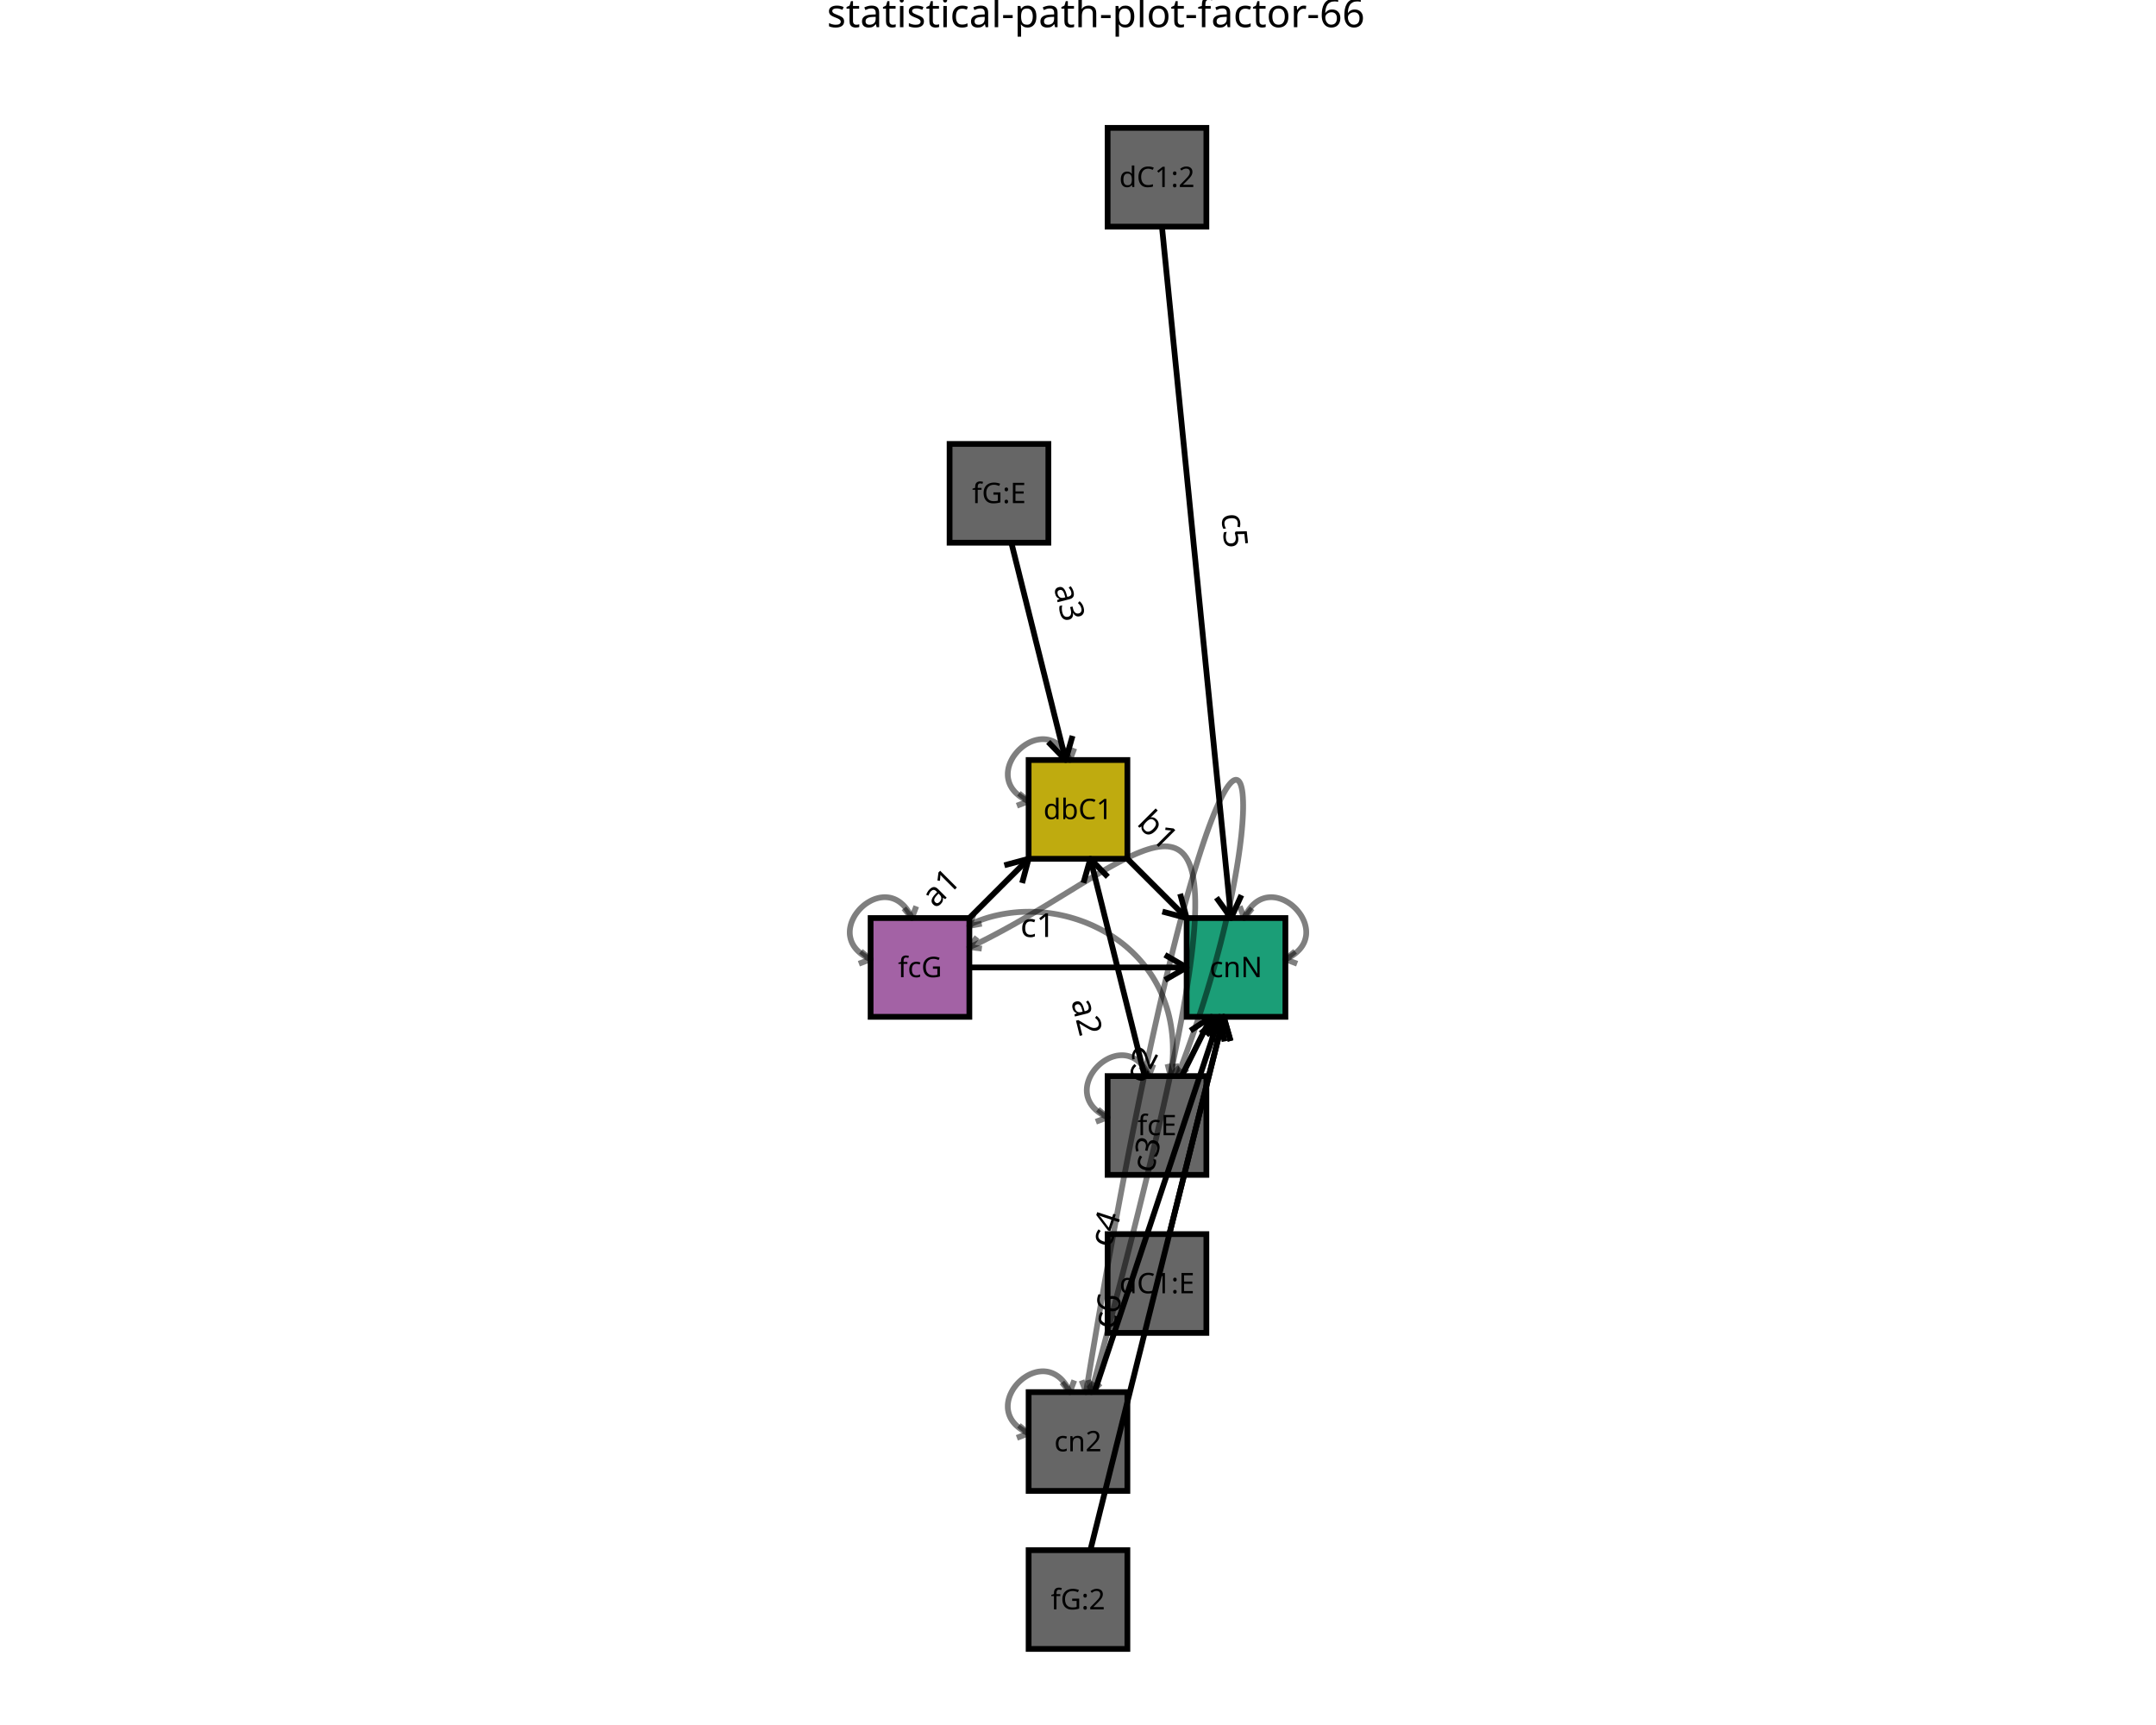
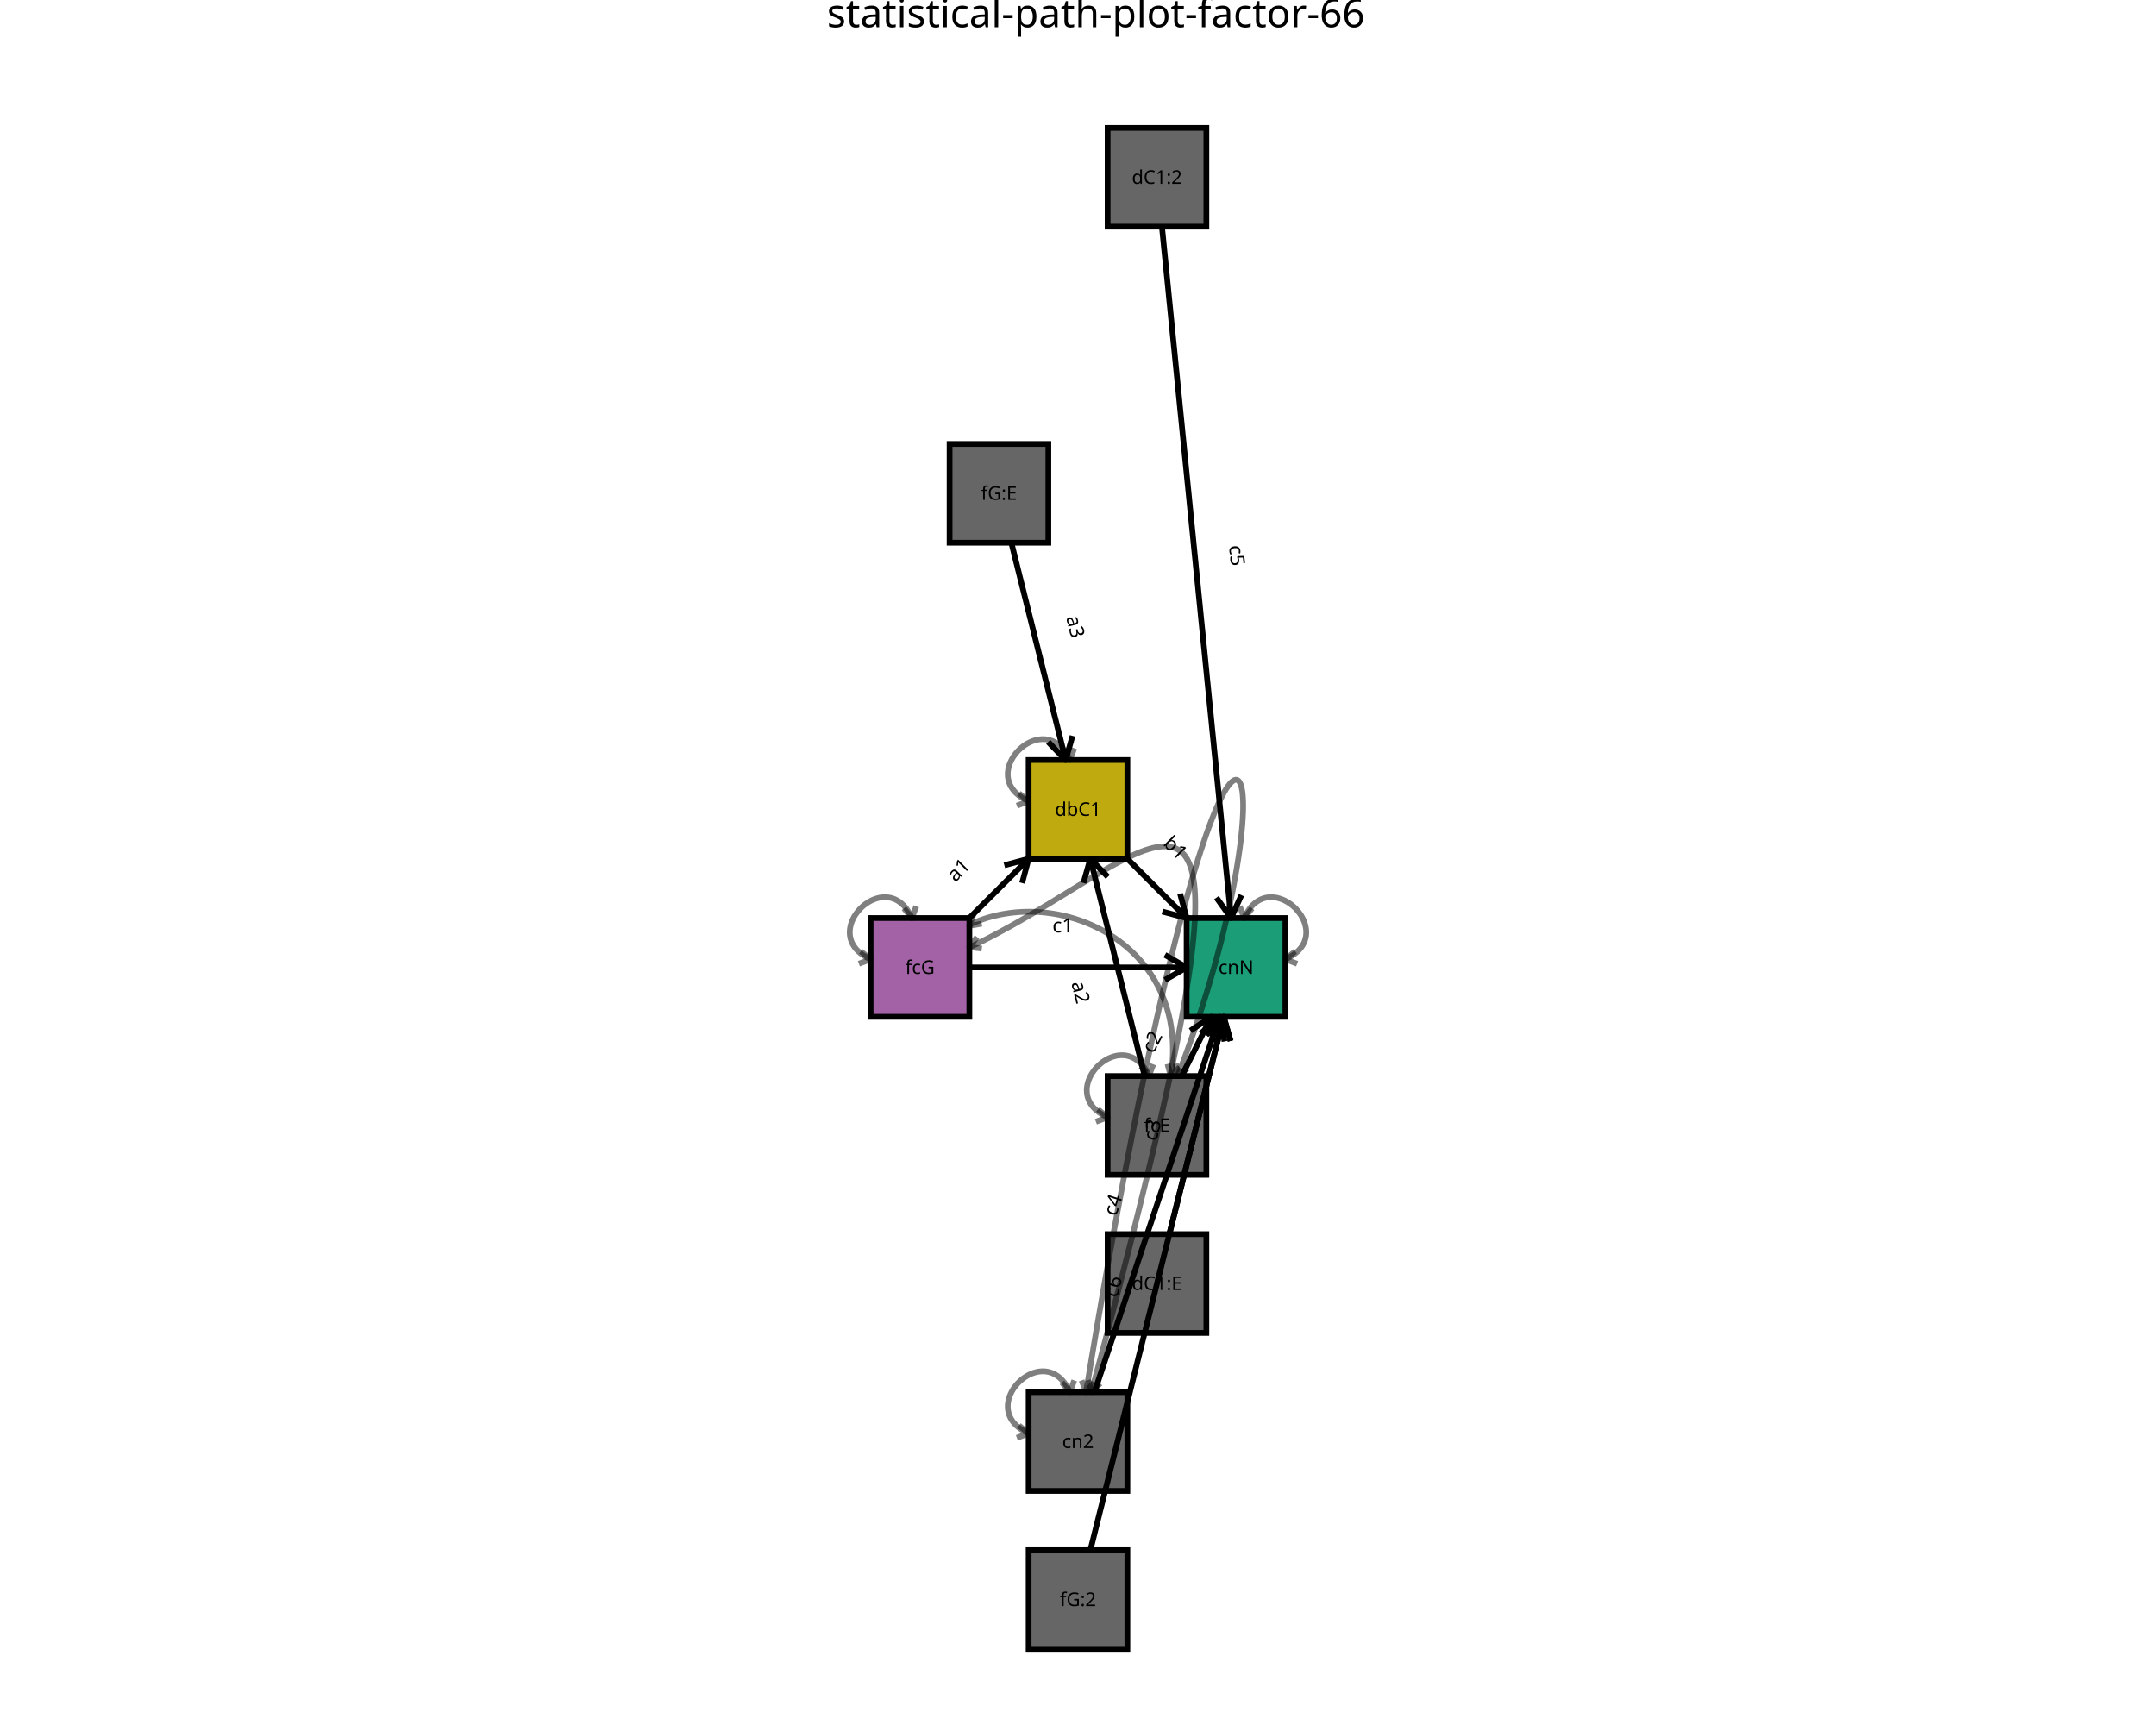
<svg xmlns="http://www.w3.org/2000/svg" class="svglite" data-engine-version="2.0" width="720.00pt" height="576.00pt" viewBox="0 0 720.00 576.00">
  <defs>
    <style type="text/css">
    .svglite line, .svglite polyline, .svglite polygon, .svglite path, .svglite rect, .svglite circle {
      fill: none;
      stroke: #000000;
      stroke-linecap: round;
      stroke-linejoin: round;
      stroke-miterlimit: 10.00;
    }
  </style>
  </defs>
  <rect width="100%" height="100%" style="stroke: none; fill: #FFFFFF;" />
  <defs>
    <clipPath id="cpMC4wMHw3MjAuMDB8MC4wMHw1NzYuMDA=">
      <rect x="0.00" y="0.00" width="720.00" height="576.00" />
    </clipPath>
  </defs>
  <g clip-path="url(#cpMC4wMHw3MjAuMDB8MC4wMHw1NzYuMDA=)">
</g>
  <defs>
    <clipPath id="cpMjc2LjE2fDQ0My44NHwwLjAwfDU3Ni4wMA==">
      <rect x="276.16" y="0.00" width="167.69" height="576.00" />
    </clipPath>
  </defs>
  <g clip-path="url(#cpMjc2LjE2fDQ0My44NHwwLjAwfDU3Ni4wMA==)">
    <rect x="276.16" y="0.00" width="167.69" height="576.00" style="stroke-width: 10.67; stroke: none;" />
  </g>
  <g clip-path="url(#cpMC4wMHw3MjAuMDB8MC4wMHw1NzYuMDA=)">
</g>
  <defs>
    <clipPath id="cpMjc2LjE2fDQ0My44NHwxNy4zMHw1NzYuMDA=">
      <rect x="276.16" y="17.30" width="167.69" height="558.70" />
    </clipPath>
  </defs>
  <g clip-path="url(#cpMjc2LjE2fDQ0My44NHwxNy4zMHw1NzYuMDA=)">
    <rect x="276.16" y="17.30" width="167.69" height="558.70" style="stroke-width: 10.67; stroke: none;" />
    <rect x="290.74" y="306.55" width="32.98" height="32.98" style="stroke-width: 1.92; stroke-linecap: butt; stroke-linejoin: miter; fill: #A362A5;" />
    <rect x="396.28" y="306.55" width="32.98" height="32.98" style="stroke-width: 1.92; stroke-linecap: butt; stroke-linejoin: miter; fill: #1B9E77;" />
    <rect x="343.51" y="253.78" width="32.98" height="32.98" style="stroke-width: 1.92; stroke-linecap: butt; stroke-linejoin: miter; fill: #BFAB0F;" />
    <rect x="369.89" y="359.32" width="32.98" height="32.98" style="stroke-width: 1.92; stroke-linecap: butt; stroke-linejoin: miter; fill: #666666;" />
    <rect x="317.12" y="148.24" width="32.98" height="32.98" style="stroke-width: 1.92; stroke-linecap: butt; stroke-linejoin: miter; fill: #666666;" />
    <rect x="369.89" y="412.09" width="32.98" height="32.98" style="stroke-width: 1.92; stroke-linecap: butt; stroke-linejoin: miter; fill: #666666;" />
    <rect x="343.51" y="464.85" width="32.98" height="32.98" style="stroke-width: 1.92; stroke-linecap: butt; stroke-linejoin: miter; fill: #666666;" />
    <rect x="369.89" y="42.70" width="32.98" height="32.98" style="stroke-width: 1.92; stroke-linecap: butt; stroke-linejoin: miter; fill: #666666;" />
    <rect x="343.51" y="517.62" width="32.98" height="32.98" style="stroke-width: 1.92; stroke-linecap: butt; stroke-linejoin: miter; fill: #666666;" />
    <polyline points="323.72,323.04 324.29,323.04 325.35,323.04 326.42,323.04 327.49,323.04 328.55,323.04 329.62,323.04 330.68,323.04 331.75,323.04 332.82,323.04 333.88,323.04 334.95,323.04 336.01,323.04 337.08,323.04 338.15,323.04 339.21,323.04 340.28,323.04 341.34,323.04 342.41,323.04 343.48,323.04 344.54,323.04 345.61,323.04 346.67,323.04 347.74,323.04 348.81,323.04 349.87,323.04 350.94,323.04 352.00,323.04 353.07,323.04 354.14,323.04 355.20,323.04 356.27,323.04 357.33,323.04 358.40,323.04 359.47,323.04 360.53,323.04 361.60,323.04 362.67,323.04 363.73,323.04 364.80,323.04 365.86,323.04 366.93,323.04 368.00,323.04 369.06,323.04 370.13,323.04 371.19,323.04 372.26,323.04 373.33,323.04 374.39,323.04 375.46,323.04 376.52,323.04 377.59,323.04 378.66,323.04 379.72,323.04 380.79,323.04 381.85,323.04 382.92,323.04 383.99,323.04 385.05,323.04 386.12,323.04 387.18,323.04 388.25,323.04 389.32,323.04 390.38,323.04 391.45,323.04 392.51,323.04 393.58,323.04 394.65,323.04 395.71,323.04 396.28,323.04 " style="stroke-width: 1.92; stroke-linecap: butt;" />
    <polyline points="389.02,327.23 396.28,323.04 389.02,318.84 " style="stroke-width: 1.92; stroke-linecap: butt;" />
    <polyline points="364.12,517.62 364.26,517.06 364.80,514.93 365.33,512.79 365.86,510.66 366.40,508.53 366.93,506.40 367.46,504.26 368.00,502.13 368.53,500.00 369.06,497.87 369.59,495.74 370.13,493.60 370.66,491.47 371.19,489.34 371.73,487.21 372.26,485.08 372.79,482.94 373.33,480.81 373.86,478.68 374.39,476.55 374.92,474.42 375.46,472.28 375.99,470.15 376.52,468.02 377.06,465.89 377.59,463.76 378.12,461.62 378.66,459.49 379.19,457.36 379.72,455.23 380.25,453.09 380.79,450.96 381.32,448.83 381.85,446.70 382.39,444.57 382.92,442.43 383.45,440.30 383.99,438.17 384.52,436.04 385.05,433.91 385.59,431.77 386.12,429.64 386.65,427.51 387.18,425.38 387.72,423.25 388.25,421.11 388.78,418.98 389.32,416.85 389.85,414.72 390.38,412.58 390.92,410.45 391.45,408.32 391.98,406.19 392.51,404.06 393.05,401.92 393.58,399.79 394.11,397.66 394.65,395.53 395.18,393.40 395.71,391.26 396.25,389.13 396.78,387.00 397.31,384.87 397.84,382.74 398.38,380.60 398.91,378.47 399.44,376.34 399.98,374.21 400.51,372.07 401.04,369.94 401.58,367.81 402.11,365.68 402.64,363.55 403.17,361.41 403.71,359.28 404.24,357.15 404.77,355.02 405.31,352.89 405.84,350.75 406.37,348.62 406.91,346.49 407.44,344.36 407.97,342.23 408.51,340.09 408.65,339.53 " style="stroke-width: 1.92; stroke-linecap: butt;" />
    <polyline points="410.95,347.59 408.65,339.53 402.82,345.55 " style="stroke-width: 1.92; stroke-linecap: butt;" />
    <polyline points="323.72,306.55 323.75,306.51 324.29,305.98 324.82,305.45 325.35,304.91 325.89,304.38 326.42,303.85 326.95,303.31 327.49,302.78 328.02,302.25 328.55,301.72 329.08,301.18 329.62,300.65 330.15,300.12 330.68,299.58 331.22,299.05 331.75,298.52 332.28,297.98 332.82,297.45 333.35,296.92 333.88,296.39 334.41,295.85 334.95,295.32 335.48,294.79 336.01,294.25 336.55,293.72 337.08,293.19 337.61,292.65 338.15,292.12 338.68,291.59 339.21,291.06 339.75,290.52 340.28,289.99 340.81,289.46 341.34,288.92 341.88,288.39 342.41,287.86 342.94,287.32 343.48,286.79 343.51,286.76 " style="stroke-width: 1.92; stroke-linecap: butt;" />
    <polyline points="341.34,294.86 343.51,286.76 335.41,288.93 " style="stroke-width: 1.92; stroke-linecap: butt;" />
    <polyline points="376.49,286.76 376.52,286.79 377.06,287.32 377.59,287.86 378.12,288.39 378.66,288.92 379.19,289.46 379.72,289.99 380.25,290.52 380.79,291.06 381.32,291.59 381.85,292.12 382.39,292.65 382.92,293.19 383.45,293.72 383.99,294.25 384.52,294.79 385.05,295.32 385.59,295.85 386.12,296.39 386.65,296.92 387.18,297.45 387.72,297.98 388.25,298.52 388.78,299.05 389.32,299.58 389.85,300.12 390.38,300.65 390.92,301.18 391.45,301.72 391.98,302.25 392.51,302.78 393.05,303.31 393.58,303.85 394.11,304.38 394.65,304.91 395.18,305.45 395.71,305.98 396.25,306.51 396.28,306.55 " style="stroke-width: 1.92; stroke-linecap: butt;" />
    <polyline points="388.18,304.38 396.28,306.55 394.11,298.45 " style="stroke-width: 1.92; stroke-linecap: butt;" />
    <polyline points="394.63,359.32 394.65,359.28 394.91,358.75 395.18,358.22 395.45,357.68 395.71,357.15 395.98,356.62 396.25,356.08 396.51,355.55 396.78,355.02 397.05,354.49 397.31,353.95 397.58,353.42 397.84,352.89 398.11,352.35 398.38,351.82 398.64,351.29 398.91,350.75 399.18,350.22 399.44,349.69 399.71,349.15 399.98,348.62 400.24,348.09 400.51,347.56 400.78,347.02 401.04,346.49 401.31,345.96 401.58,345.42 401.84,344.89 402.11,344.36 402.38,343.82 402.64,343.29 402.91,342.76 403.17,342.23 403.44,341.69 403.71,341.16 403.97,340.63 404.24,340.09 404.51,339.56 404.52,339.53 " style="stroke-width: 1.92; stroke-linecap: butt;" />
    <polyline points="405.03,347.90 404.52,339.53 397.53,344.15 " style="stroke-width: 1.92; stroke-linecap: butt;" />
    <polyline points="382.26,359.32 382.12,358.75 381.85,357.68 381.59,356.62 381.32,355.55 381.05,354.49 380.79,353.42 380.52,352.35 380.25,351.29 379.99,350.22 379.72,349.15 379.46,348.09 379.19,347.02 378.92,345.96 378.66,344.89 378.39,343.82 378.12,342.76 377.86,341.69 377.59,340.63 377.32,339.56 377.06,338.49 376.79,337.43 376.52,336.36 376.26,335.30 375.99,334.23 375.72,333.16 375.46,332.10 375.19,331.03 374.92,329.97 374.66,328.90 374.39,327.83 374.13,326.77 373.86,325.70 373.59,324.64 373.33,323.57 373.06,322.50 372.79,321.44 372.53,320.37 372.26,319.31 371.99,318.24 371.73,317.17 371.46,316.11 371.19,315.04 370.93,313.98 370.66,312.91 370.39,311.84 370.13,310.78 369.86,309.71 369.59,308.65 369.33,307.58 369.06,306.51 368.79,305.45 368.53,304.38 368.26,303.31 368.00,302.25 367.73,301.18 367.46,300.12 367.20,299.05 366.93,297.98 366.66,296.92 366.40,295.85 366.13,294.79 365.86,293.72 365.60,292.65 365.33,291.59 365.06,290.52 364.80,289.46 364.53,288.39 364.26,287.32 364.12,286.76 " style="stroke-width: 1.92; stroke-linecap: butt;" />
    <polyline points="369.95,292.79 364.12,286.76 361.82,294.82 " style="stroke-width: 1.92; stroke-linecap: butt;" />
    <polyline points="337.74,181.22 337.88,181.79 338.15,182.85 338.41,183.92 338.68,184.98 338.95,186.05 339.21,187.12 339.48,188.18 339.75,189.25 340.01,190.31 340.28,191.38 340.54,192.45 340.81,193.51 341.08,194.58 341.34,195.64 341.61,196.71 341.88,197.78 342.14,198.84 342.41,199.91 342.68,200.97 342.94,202.04 343.21,203.11 343.48,204.17 343.74,205.24 344.01,206.30 344.28,207.37 344.54,208.44 344.81,209.50 345.08,210.57 345.34,211.63 345.61,212.70 345.87,213.77 346.14,214.83 346.41,215.90 346.67,216.96 346.94,218.03 347.21,219.10 347.47,220.16 347.74,221.23 348.01,222.30 348.27,223.36 348.54,224.43 348.81,225.49 349.07,226.56 349.34,227.63 349.61,228.69 349.87,229.76 350.14,230.82 350.41,231.89 350.67,232.96 350.94,234.02 351.21,235.09 351.47,236.15 351.74,237.22 352.00,238.29 352.27,239.35 352.54,240.42 352.80,241.48 353.07,242.55 353.34,243.62 353.60,244.68 353.87,245.75 354.14,246.81 354.40,247.88 354.67,248.95 354.94,250.01 355.20,251.08 355.47,252.14 355.74,253.21 355.88,253.78 " style="stroke-width: 1.92; stroke-linecap: butt;" />
    <polyline points="350.05,247.75 355.88,253.78 358.18,245.72 " style="stroke-width: 1.92; stroke-linecap: butt;" />
    <polyline points="390.51,412.09 390.65,411.52 390.92,410.45 391.18,409.39 391.45,408.32 391.71,407.25 391.98,406.19 392.25,405.12 392.51,404.06 392.78,402.99 393.05,401.92 393.31,400.86 393.58,399.79 393.85,398.73 394.11,397.66 394.38,396.59 394.65,395.53 394.91,394.46 395.18,393.40 395.45,392.33 395.71,391.26 395.98,390.20 396.25,389.13 396.51,388.07 396.78,387.00 397.05,385.93 397.31,384.87 397.58,383.80 397.84,382.74 398.11,381.67 398.38,380.60 398.64,379.54 398.91,378.47 399.18,377.41 399.44,376.34 399.71,375.27 399.98,374.21 400.24,373.14 400.51,372.07 400.78,371.01 401.04,369.94 401.31,368.88 401.58,367.81 401.84,366.74 402.11,365.68 402.38,364.61 402.64,363.55 402.91,362.48 403.17,361.41 403.44,360.35 403.71,359.28 403.97,358.22 404.24,357.15 404.51,356.08 404.77,355.02 405.04,353.95 405.31,352.89 405.57,351.82 405.84,350.75 406.11,349.69 406.37,348.62 406.64,347.56 406.91,346.49 407.17,345.42 407.44,344.36 407.71,343.29 407.97,342.23 408.24,341.16 408.51,340.09 408.65,339.53 " style="stroke-width: 1.92; stroke-linecap: butt;" />
    <polyline points="410.95,347.59 408.65,339.53 402.82,345.55 " style="stroke-width: 1.92; stroke-linecap: butt;" />
    <polyline points="365.50,464.85 365.86,463.76 366.40,462.16 366.93,460.56 367.46,458.96 368.00,457.36 368.53,455.76 369.06,454.16 369.59,452.56 370.13,450.96 370.66,449.36 371.19,447.76 371.73,446.17 372.26,444.57 372.79,442.97 373.33,441.37 373.86,439.77 374.39,438.17 374.92,436.57 375.46,434.97 375.99,433.37 376.52,431.77 377.06,430.17 377.59,428.58 378.12,426.98 378.66,425.38 379.19,423.78 379.72,422.18 380.25,420.58 380.79,418.98 381.32,417.38 381.85,415.78 382.39,414.18 382.92,412.58 383.45,410.99 383.99,409.39 384.52,407.79 385.05,406.19 385.59,404.59 386.12,402.99 386.65,401.39 387.18,399.79 387.72,398.19 388.25,396.59 388.78,394.99 389.32,393.40 389.85,391.80 390.38,390.20 390.92,388.60 391.45,387.00 391.98,385.40 392.51,383.80 393.05,382.20 393.58,380.60 394.11,379.00 394.65,377.41 395.18,375.81 395.71,374.21 396.25,372.61 396.78,371.01 397.31,369.41 397.84,367.81 398.38,366.21 398.91,364.61 399.44,363.01 399.98,361.41 400.51,359.82 401.04,358.22 401.58,356.62 402.11,355.02 402.64,353.42 403.17,351.82 403.71,350.22 404.24,348.62 404.77,347.02 405.31,345.42 405.84,343.82 406.37,342.23 406.91,340.63 407.27,339.53 " style="stroke-width: 1.92; stroke-linecap: butt;" />
    <polyline points="408.95,347.74 407.27,339.53 401.00,345.09 " style="stroke-width: 1.92; stroke-linecap: butt;" />
    <polyline points="388.03,75.68 388.25,77.85 388.52,80.51 388.78,83.18 389.05,85.84 389.32,88.51 389.58,91.17 389.85,93.84 390.12,96.50 390.38,99.17 390.65,101.83 390.92,104.50 391.18,107.16 391.45,109.83 391.71,112.49 391.98,115.16 392.25,117.82 392.51,120.49 392.78,123.15 393.05,125.82 393.31,128.48 393.58,131.15 393.85,133.81 394.11,136.48 394.38,139.14 394.65,141.81 394.91,144.47 395.18,147.14 395.45,149.80 395.71,152.47 395.98,155.13 396.25,157.80 396.51,160.46 396.78,163.13 397.05,165.79 397.31,168.46 397.58,171.12 397.84,173.79 398.11,176.46 398.38,179.12 398.64,181.79 398.91,184.45 399.18,187.12 399.44,189.78 399.71,192.45 399.98,195.11 400.24,197.78 400.51,200.44 400.78,203.11 401.04,205.77 401.31,208.44 401.58,211.10 401.84,213.77 402.11,216.43 402.38,219.10 402.64,221.76 402.91,224.43 403.17,227.09 403.44,229.76 403.71,232.42 403.97,235.09 404.24,237.75 404.51,240.42 404.77,243.08 405.04,245.75 405.31,248.41 405.57,251.08 405.84,253.74 406.11,256.41 406.37,259.07 406.64,261.74 406.91,264.40 407.17,267.07 407.44,269.73 407.71,272.40 407.97,275.06 408.24,277.73 408.51,280.39 408.77,283.06 409.04,285.73 409.30,288.39 409.57,291.06 409.84,293.72 410.10,296.39 410.37,299.05 410.64,301.72 410.90,304.38 411.12,306.55 " style="stroke-width: 1.92; stroke-linecap: butt;" />
    <polyline points="406.23,299.74 411.12,306.55 414.57,298.90 " style="stroke-width: 1.92; stroke-linecap: butt;" />
-     <text x="346.57" y="312.87" text-anchor="middle" style="font-size: 11.04px; font-family: sans;" textLength="11.66px" lengthAdjust="spacingAndGlyphs">c1</text>
-     <text transform="translate(373.40,438.59) rotate(-76)" text-anchor="middle" style="font-size: 11.04px; font-family: sans;" textLength="11.66px" lengthAdjust="spacingAndGlyphs">c6</text>
-     <text transform="translate(316.82,299.07) rotate(-45)" text-anchor="middle" style="font-size: 11.04px; font-family: sans;" textLength="12.28px" lengthAdjust="spacingAndGlyphs">a1</text>
-     <text transform="translate(383.97,279.85) rotate(-315)" text-anchor="middle" style="font-size: 11.04px; font-family: sans;" textLength="12.28px" lengthAdjust="spacingAndGlyphs">b1</text>
-     <text transform="translate(384.37,357.10) rotate(-63)" text-anchor="middle" style="font-size: 11.04px; font-family: sans;" textLength="11.66px" lengthAdjust="spacingAndGlyphs">c2</text>
-     <text transform="translate(359.21,340.36) rotate(-284)" text-anchor="middle" style="font-size: 11.04px; font-family: sans;" textLength="12.28px" lengthAdjust="spacingAndGlyphs">a2</text>
-     <text transform="translate(353.42,202.01) rotate(-284)" text-anchor="middle" style="font-size: 11.04px; font-family: sans;" textLength="12.28px" lengthAdjust="spacingAndGlyphs">a3</text>
-     <text transform="translate(386.46,386.36) rotate(-76)" text-anchor="middle" style="font-size: 11.04px; font-family: sans;" textLength="11.66px" lengthAdjust="spacingAndGlyphs">c3</text>
-     <text transform="translate(372.59,411.43) rotate(-72)" text-anchor="middle" style="font-size: 11.04px; font-family: sans;" textLength="11.66px" lengthAdjust="spacingAndGlyphs">c4</text>
-     <text transform="translate(408.44,177.54) rotate(-276)" text-anchor="middle" style="font-size: 11.04px; font-family: sans;" textLength="11.66px" lengthAdjust="spacingAndGlyphs">c5</text>
-     <text x="307.23" y="326.30" text-anchor="middle" style="font-size: 9.48px; font-family: sans;" textLength="14.76px" lengthAdjust="spacingAndGlyphs">fcG</text>
-     <text x="412.77" y="326.30" text-anchor="middle" style="font-size: 9.48px; font-family: sans;" textLength="16.87px" lengthAdjust="spacingAndGlyphs">cnN</text>
-     <text x="360.00" y="273.53" text-anchor="middle" style="font-size: 9.48px; font-family: sans;" textLength="22.68px" lengthAdjust="spacingAndGlyphs">dbC1</text>
-     <text x="386.38" y="379.07" text-anchor="middle" style="font-size: 9.48px; font-family: sans;" textLength="13.71px" lengthAdjust="spacingAndGlyphs">fcE</text>
-     <text x="333.62" y="167.99" text-anchor="middle" style="font-size: 9.48px; font-family: sans;" textLength="18.98px" lengthAdjust="spacingAndGlyphs">fG:E</text>
-     <text x="386.38" y="431.84" text-anchor="middle" style="font-size: 9.48px; font-family: sans;" textLength="26.36px" lengthAdjust="spacingAndGlyphs">dC1:E</text>
-     <text x="360.00" y="484.61" text-anchor="middle" style="font-size: 9.48px; font-family: sans;" textLength="15.30px" lengthAdjust="spacingAndGlyphs">cn2</text>
-     <text x="386.38" y="62.45" text-anchor="middle" style="font-size: 9.48px; font-family: sans;" textLength="25.31px" lengthAdjust="spacingAndGlyphs">dC1:2</text>
-     <text x="360.00" y="537.38" text-anchor="middle" style="font-size: 9.48px; font-family: sans;" textLength="17.93px" lengthAdjust="spacingAndGlyphs">fG:2</text>
+     <text x="354.95" y="311.35" text-anchor="middle" style="font-size: 6.64px; font-family: sans;" textLength="7.01px" lengthAdjust="spacingAndGlyphs">c1</text>
+     <text transform="translate(373.96,430.10) rotate(-76)" text-anchor="middle" style="font-size: 6.64px; font-family: sans;" textLength="7.01px" lengthAdjust="spacingAndGlyphs">c6</text>
+     <text transform="translate(321.67,292.07) rotate(-45)" text-anchor="middle" style="font-size: 6.64px; font-family: sans;" textLength="7.39px" lengthAdjust="spacingAndGlyphs">a1</text>
+     <text transform="translate(390.96,284.71) rotate(-315)" text-anchor="middle" style="font-size: 6.64px; font-family: sans;" textLength="7.39px" lengthAdjust="spacingAndGlyphs">b1</text>
+     <text transform="translate(386.76,348.93) rotate(-63)" text-anchor="middle" style="font-size: 6.64px; font-family: sans;" textLength="7.01px" lengthAdjust="spacingAndGlyphs">c2</text>
+     <text transform="translate(358.65,331.87) rotate(-284)" text-anchor="middle" style="font-size: 6.64px; font-family: sans;" textLength="7.39px" lengthAdjust="spacingAndGlyphs">a2</text>
+     <text transform="translate(356.92,209.78) rotate(-284)" text-anchor="middle" style="font-size: 6.64px; font-family: sans;" textLength="7.39px" lengthAdjust="spacingAndGlyphs">a3</text>
+     <text transform="translate(387.02,377.86) rotate(-76)" text-anchor="middle" style="font-size: 6.64px; font-family: sans;" textLength="7.01px" lengthAdjust="spacingAndGlyphs">c3</text>
+     <text transform="translate(373.80,403.00) rotate(-72)" text-anchor="middle" style="font-size: 6.64px; font-family: sans;" textLength="7.01px" lengthAdjust="spacingAndGlyphs">c4</text>
+     <text transform="translate(410.78,185.72) rotate(-276)" text-anchor="middle" style="font-size: 6.64px; font-family: sans;" textLength="7.01px" lengthAdjust="spacingAndGlyphs">c5</text>
+     <text x="307.23" y="325.21" text-anchor="middle" style="font-size: 6.32px; font-family: sans;" textLength="9.84px" lengthAdjust="spacingAndGlyphs">fcG</text>
+     <text x="412.77" y="325.21" text-anchor="middle" style="font-size: 6.32px; font-family: sans;" textLength="11.25px" lengthAdjust="spacingAndGlyphs">cnN</text>
+     <text x="360.00" y="272.44" text-anchor="middle" style="font-size: 6.32px; font-family: sans;" textLength="15.12px" lengthAdjust="spacingAndGlyphs">dbC1</text>
+     <text x="386.38" y="377.98" text-anchor="middle" style="font-size: 6.32px; font-family: sans;" textLength="9.14px" lengthAdjust="spacingAndGlyphs">fcE</text>
+     <text x="333.62" y="166.90" text-anchor="middle" style="font-size: 6.32px; font-family: sans;" textLength="12.65px" lengthAdjust="spacingAndGlyphs">fG:E</text>
+     <text x="386.38" y="430.75" text-anchor="middle" style="font-size: 6.32px; font-family: sans;" textLength="17.58px" lengthAdjust="spacingAndGlyphs">dC1:E</text>
+     <text x="360.00" y="483.52" text-anchor="middle" style="font-size: 6.32px; font-family: sans;" textLength="10.20px" lengthAdjust="spacingAndGlyphs">cn2</text>
+     <text x="386.38" y="61.37" text-anchor="middle" style="font-size: 6.32px; font-family: sans;" textLength="16.87px" lengthAdjust="spacingAndGlyphs">dC1:2</text>
+     <text x="360.00" y="536.29" text-anchor="middle" style="font-size: 6.32px; font-family: sans;" textLength="11.95px" lengthAdjust="spacingAndGlyphs">fG:2</text>
    <polyline points="323.72,309.16 324.69,308.35 325.90,307.83 327.13,307.35 328.38,306.91 329.63,306.50 330.90,306.13 332.18,305.80 333.47,305.51 334.76,305.25 336.07,305.03 337.38,304.84 338.70,304.69 340.02,304.57 341.35,304.49 342.68,304.45 344.01,304.44 345.34,304.47 346.67,304.53 348.01,304.63 349.34,304.76 350.66,304.93 351.98,305.13 353.30,305.36 354.61,305.63 355.92,305.93 357.22,306.27 358.50,306.64 359.78,307.04 361.05,307.48 362.31,307.94 363.55,308.45 364.78,308.98 365.99,309.55 367.19,310.15 368.38,310.78 369.54,311.44 370.69,312.14 371.81,312.87 372.92,313.63 374.01,314.42 375.07,315.24 376.11,316.09 377.12,316.98 378.11,317.89 379.07,318.84 380.01,319.81 380.91,320.82 381.79,321.85 382.64,322.92 383.45,324.01 384.24,325.14 384.99,326.29 385.70,327.48 386.38,328.69 387.03,329.93 387.63,331.20 388.20,332.50 388.73,333.83 389.22,335.19 389.67,336.57 390.08,337.98 390.44,339.42 390.76,340.89 391.03,342.39 391.26,343.91 391.44,345.46 391.58,347.04 391.66,348.64 391.69,350.27 391.68,351.93 391.61,353.61 391.49,355.32 391.31,357.06 391.08,358.82 390.95,359.32 " style="stroke-width: 1.92; stroke: #000000; stroke-opacity: 0.50; stroke-linecap: butt;" />
    <polyline points="325.15,305.22 323.72,309.16 327.85,308.43 " style="stroke-width: 1.92; stroke: #000000; stroke-opacity: 0.50; stroke-linecap: butt;" />
    <polyline points="389.89,355.26 390.95,359.32 393.93,356.38 " style="stroke-width: 1.92; stroke: #000000; stroke-opacity: 0.50; stroke-linecap: butt;" />
    <polyline points="323.72,316.22 325.85,315.34 328.08,314.24 330.30,313.11 332.49,311.96 334.66,310.80 336.81,309.62 338.93,308.44 341.03,307.24 343.10,306.05 345.14,304.85 347.15,303.65 349.14,302.46 351.10,301.27 353.03,300.09 354.93,298.93 356.80,297.79 358.64,296.66 360.45,295.55 362.22,294.47 363.96,293.42 365.67,292.40 367.35,291.41 368.98,290.46 370.59,289.55 372.15,288.68 373.68,287.86 375.17,287.08 376.63,286.36 378.04,285.69 379.41,285.08 380.75,284.53 382.04,284.04 383.29,283.62 384.50,283.26 385.67,282.98 386.79,282.77 387.87,282.65 388.90,282.60 389.89,282.63 390.83,282.76 391.73,282.97 392.58,283.27 393.37,283.67 394.13,284.17 394.83,284.77 395.48,285.47 396.08,286.28 396.63,287.21 397.12,288.24 397.57,289.39 397.96,290.66 398.30,292.05 398.58,293.57 398.81,295.21 398.98,296.98 399.09,298.89 399.15,300.94 399.15,303.12 399.09,305.45 398.97,307.92 398.79,310.54 398.55,313.31 398.25,316.24 397.89,319.32 397.47,322.56 396.98,325.97 396.43,329.54 395.81,333.28 395.13,337.19 394.38,341.28 393.57,345.54 392.69,349.99 391.74,354.62 390.73,359.43 389.64,364.44 388.49,369.63 387.26,375.03 385.96,380.62 384.60,386.41 383.16,392.40 381.64,398.61 380.06,405.02 378.40,411.65 376.66,418.49 374.85,425.55 372.96,432.83 371.00,440.34 368.96,448.07 366.84,456.04 364.64,464.24 364.47,464.85 " style="stroke-width: 1.92; stroke: #000000; stroke-opacity: 0.50; stroke-linecap: butt;" />
    <polyline points="326.28,312.90 323.72,316.22 327.88,316.77 " style="stroke-width: 1.92; stroke: #000000; stroke-opacity: 0.50; stroke-linecap: butt;" />
    <polyline points="363.40,460.80 364.47,464.85 367.44,461.90 " style="stroke-width: 1.92; stroke: #000000; stroke-opacity: 0.50; stroke-linecap: butt;" />
    <polyline points="393.22,359.32 393.78,357.97 395.12,354.46 396.41,350.97 397.65,347.50 398.85,344.07 400.01,340.67 401.12,337.30 402.18,333.96 403.20,330.67 404.17,327.42 405.10,324.21 405.99,321.06 406.83,317.95 407.64,314.89 408.39,311.89 409.11,308.94 409.78,306.06 410.42,303.24 411.01,300.48 411.56,297.80 412.07,295.18 412.54,292.64 412.97,290.17 413.36,287.78 413.71,285.47 414.02,283.25 414.29,281.11 414.53,279.06 414.72,277.11 414.88,275.25 415.00,273.48 415.09,271.81 415.14,270.25 415.15,268.79 415.12,267.44 415.06,266.20 414.97,265.07 414.84,264.05 414.67,263.15 414.47,262.38 414.24,261.72 413.97,261.20 413.67,260.80 413.33,260.53 412.97,260.39 412.57,260.39 412.13,260.53 411.67,260.81 411.17,261.23 410.65,261.80 410.09,262.52 409.50,263.39 408.89,264.42 408.24,265.60 407.56,266.94 406.85,268.45 406.12,270.11 405.35,271.95 404.56,273.95 403.74,276.13 402.89,278.49 402.02,281.02 401.12,283.73 400.19,286.62 399.24,289.70 398.25,292.97 397.25,296.43 396.22,300.08 395.16,303.93 394.08,307.98 392.97,312.22 391.84,316.68 390.69,321.34 389.52,326.20 388.32,331.28 387.09,336.58 385.85,342.09 384.58,347.82 383.29,353.77 381.99,359.95 380.65,366.35 379.30,372.98 377.93,379.85 376.54,386.95 375.13,394.29 373.70,401.87 372.25,409.70 370.78,417.77 369.29,426.08 367.79,434.65 366.26,443.47 364.72,452.55 363.17,461.89 362.68,464.85 " style="stroke-width: 1.92; stroke: #000000; stroke-opacity: 0.50; stroke-linecap: butt;" />
    <polyline points="392.68,355.16 393.22,359.32 396.55,356.77 " style="stroke-width: 1.92; stroke: #000000; stroke-opacity: 0.50; stroke-linecap: butt;" />
    <polyline points="361.20,460.93 362.68,464.85 365.33,461.61 " style="stroke-width: 1.92; stroke: #000000; stroke-opacity: 0.50; stroke-linecap: butt;" />
    <polyline points="304.51,306.55 304.51,306.53 304.15,305.77 303.76,305.05 303.36,304.39 302.95,303.77 302.52,303.20 302.07,302.67 301.62,302.19 301.15,301.76 300.67,301.36 300.18,301.01 299.68,300.70 299.18,300.43 298.67,300.20 298.15,300.01 297.63,299.85 297.10,299.73 296.57,299.65 296.04,299.60 295.50,299.58 294.97,299.60 294.44,299.65 293.91,299.72 293.38,299.83 292.86,299.97 292.34,300.13 291.83,300.32 291.32,300.53 290.83,300.77 290.34,301.04 289.86,301.32 289.39,301.63 288.93,301.95 288.49,302.30 288.06,302.67 287.64,303.05 287.24,303.45 286.86,303.87 286.50,304.30 286.15,304.74 285.82,305.20 285.51,305.66 285.23,306.14 284.97,306.63 284.73,307.13 284.51,307.63 284.32,308.15 284.16,308.67 284.03,309.19 283.92,309.72 283.84,310.25 283.79,310.78 283.78,311.31 283.79,311.84 283.84,312.37 283.93,312.90 284.05,313.43 284.20,313.95 284.39,314.47 284.62,314.99 284.89,315.49 285.20,315.99 285.56,316.48 285.95,316.96 286.39,317.42 286.87,317.88 287.39,318.32 287.96,318.75 288.58,319.17 289.25,319.57 289.96,319.95 290.73,320.32 290.74,320.32 " style="stroke-width: 1.92; stroke: #000000; stroke-opacity: 0.50; stroke-linecap: butt;" />
    <polyline points="301.86,303.30 304.51,306.55 305.99,302.62 " style="stroke-width: 1.92; stroke: #000000; stroke-opacity: 0.50; stroke-linecap: butt;" />
    <polyline points="286.82,321.80 290.74,320.32 287.50,317.66 " style="stroke-width: 1.92; stroke: #000000; stroke-opacity: 0.50; stroke-linecap: butt;" />
    <polyline points="383.67,359.32 383.67,359.30 383.30,358.54 382.92,357.82 382.52,357.16 382.10,356.54 381.67,355.97 381.23,355.44 380.77,354.96 380.30,354.52 379.83,354.13 379.34,353.78 378.84,353.47 378.33,353.20 377.82,352.97 377.30,352.78 376.78,352.62 376.25,352.50 375.72,352.42 375.19,352.37 374.66,352.35 374.13,352.37 373.59,352.42 373.06,352.49 372.54,352.60 372.01,352.74 371.50,352.90 370.98,353.09 370.48,353.30 369.98,353.54 369.49,353.81 369.01,354.09 368.54,354.40 368.09,354.72 367.64,355.07 367.21,355.44 366.80,355.82 366.40,356.22 366.02,356.63 365.65,357.06 365.30,357.51 364.98,357.97 364.67,358.43 364.38,358.91 364.12,359.40 363.88,359.90 363.67,360.40 363.48,360.92 363.32,361.43 363.18,361.96 363.07,362.48 362.99,363.01 362.95,363.55 362.93,364.08 362.95,364.61 363.00,365.14 363.08,365.67 363.20,366.20 363.36,366.72 363.55,367.24 363.78,367.75 364.05,368.26 364.36,368.76 364.71,369.25 365.10,369.73 365.54,370.19 366.02,370.65 366.55,371.09 367.12,371.52 367.73,371.94 368.40,372.34 369.12,372.72 369.88,373.09 369.89,373.09 " style="stroke-width: 1.92; stroke: #000000; stroke-opacity: 0.50; stroke-linecap: butt;" />
    <polyline points="381.01,356.07 383.67,359.32 385.15,355.39 " style="stroke-width: 1.92; stroke: #000000; stroke-opacity: 0.50; stroke-linecap: butt;" />
    <polyline points="365.97,374.57 369.89,373.09 366.65,370.43 " style="stroke-width: 1.92; stroke: #000000; stroke-opacity: 0.50; stroke-linecap: butt;" />
    <polyline points="357.28,464.85 357.28,464.84 356.92,464.08 356.53,463.36 356.13,462.70 355.72,462.08 355.29,461.51 354.84,460.98 354.39,460.50 353.92,460.06 353.44,459.67 352.95,459.32 352.45,459.01 351.95,458.74 351.44,458.51 350.92,458.32 350.40,458.16 349.87,458.04 349.34,457.96 348.81,457.91 348.27,457.89 347.74,457.91 347.21,457.96 346.68,458.03 346.15,458.14 345.63,458.28 345.11,458.44 344.60,458.63 344.09,458.84 343.60,459.08 343.11,459.34 342.63,459.63 342.16,459.94 341.70,460.26 341.26,460.61 340.83,460.98 340.41,461.36 340.01,461.76 339.63,462.17 339.27,462.60 338.92,463.05 338.59,463.50 338.28,463.97 338.00,464.45 337.74,464.94 337.50,465.44 337.28,465.94 337.09,466.46 336.93,466.97 336.79,467.50 336.69,468.02 336.61,468.55 336.56,469.09 336.55,469.62 336.56,470.15 336.61,470.68 336.70,471.21 336.82,471.74 336.97,472.26 337.16,472.78 337.39,473.29 337.66,473.80 337.97,474.30 338.33,474.79 338.72,475.26 339.15,475.73 339.64,476.19 340.16,476.63 340.73,477.06 341.35,477.48 342.02,477.88 342.73,478.26 343.50,478.63 343.51,478.63 " style="stroke-width: 1.92; stroke: #000000; stroke-opacity: 0.50; stroke-linecap: butt;" />
    <polyline points="354.63,461.61 357.28,464.85 358.76,460.93 " style="stroke-width: 1.92; stroke: #000000; stroke-opacity: 0.50; stroke-linecap: butt;" />
    <polyline points="339.59,480.11 343.51,478.63 340.27,475.97 " style="stroke-width: 1.92; stroke: #000000; stroke-opacity: 0.50; stroke-linecap: butt;" />
    <polyline points="357.28,253.78 357.28,253.76 356.92,253.00 356.53,252.28 356.13,251.62 355.72,251.00 355.29,250.43 354.84,249.90 354.39,249.42 353.92,248.99 353.44,248.59 352.95,248.24 352.45,247.93 351.95,247.66 351.44,247.43 350.92,247.24 350.40,247.08 349.87,246.96 349.34,246.88 348.81,246.83 348.27,246.81 347.74,246.83 347.21,246.88 346.68,246.96 346.15,247.06 345.63,247.20 345.11,247.36 344.60,247.55 344.09,247.76 343.60,248.00 343.11,248.27 342.63,248.55 342.16,248.86 341.70,249.19 341.26,249.53 340.83,249.90 340.41,250.28 340.01,250.68 339.63,251.10 339.27,251.53 338.92,251.97 338.59,252.43 338.28,252.89 338.00,253.37 337.74,253.86 337.50,254.36 337.28,254.87 337.09,255.38 336.93,255.90 336.79,256.42 336.69,256.95 336.61,257.48 336.56,258.01 336.55,258.54 336.56,259.07 336.61,259.61 336.70,260.14 336.82,260.66 336.97,261.19 337.16,261.70 337.39,262.22 337.66,262.72 337.97,263.22 338.33,263.71 338.72,264.19 339.15,264.66 339.64,265.11 340.16,265.56 340.73,265.99 341.35,266.40 342.02,266.80 342.73,267.18 343.50,267.55 343.51,267.55 " style="stroke-width: 1.92; stroke: #000000; stroke-opacity: 0.50; stroke-linecap: butt;" />
    <polyline points="354.63,250.54 357.28,253.78 358.76,249.85 " style="stroke-width: 1.92; stroke: #000000; stroke-opacity: 0.50; stroke-linecap: butt;" />
    <polyline points="339.59,269.03 343.51,267.55 340.27,264.89 " style="stroke-width: 1.92; stroke: #000000; stroke-opacity: 0.50; stroke-linecap: butt;" />
    <polyline points="429.26,320.32 429.27,320.32 430.04,319.95 430.75,319.57 431.42,319.17 432.04,318.75 432.61,318.32 433.13,317.88 433.61,317.42 434.05,316.96 434.44,316.48 434.80,315.99 435.11,315.49 435.38,314.99 435.61,314.47 435.80,313.95 435.95,313.43 436.07,312.90 436.16,312.37 436.21,311.84 436.22,311.31 436.21,310.78 436.16,310.25 436.08,309.72 435.97,309.19 435.84,308.67 435.68,308.15 435.49,307.63 435.27,307.13 435.03,306.63 434.77,306.14 434.49,305.66 434.18,305.20 433.85,304.74 433.50,304.30 433.14,303.87 432.76,303.45 432.36,303.05 431.94,302.67 431.51,302.30 431.07,301.95 430.61,301.63 430.14,301.32 429.66,301.04 429.17,300.77 428.68,300.53 428.17,300.32 427.66,300.13 427.14,299.97 426.62,299.83 426.09,299.72 425.56,299.65 425.03,299.60 424.50,299.58 423.96,299.60 423.43,299.65 422.90,299.73 422.37,299.85 421.85,300.01 421.33,300.20 420.82,300.43 420.32,300.70 419.82,301.01 419.33,301.36 418.85,301.76 418.38,302.19 417.93,302.67 417.48,303.20 417.05,303.77 416.64,304.39 416.24,305.05 415.85,305.77 415.49,306.53 415.49,306.55 " style="stroke-width: 1.92; stroke: #000000; stroke-opacity: 0.50; stroke-linecap: butt;" />
    <polyline points="432.50,317.66 429.26,320.32 433.18,321.80 " style="stroke-width: 1.92; stroke: #000000; stroke-opacity: 0.50; stroke-linecap: butt;" />
    <polyline points="414.01,302.62 415.49,306.55 418.14,303.30 " style="stroke-width: 1.92; stroke: #000000; stroke-opacity: 0.50; stroke-linecap: butt;" />
  </g>
  <g clip-path="url(#cpMC4wMHw3MjAuMDB8MC4wMHw1NzYuMDA=)">
    <text x="276.16" y="9.08" style="font-size: 13.20px; font-family: sans;" textLength="166.55px" lengthAdjust="spacingAndGlyphs">statistical-path-plot-factor-66</text>
  </g>
</svg>
